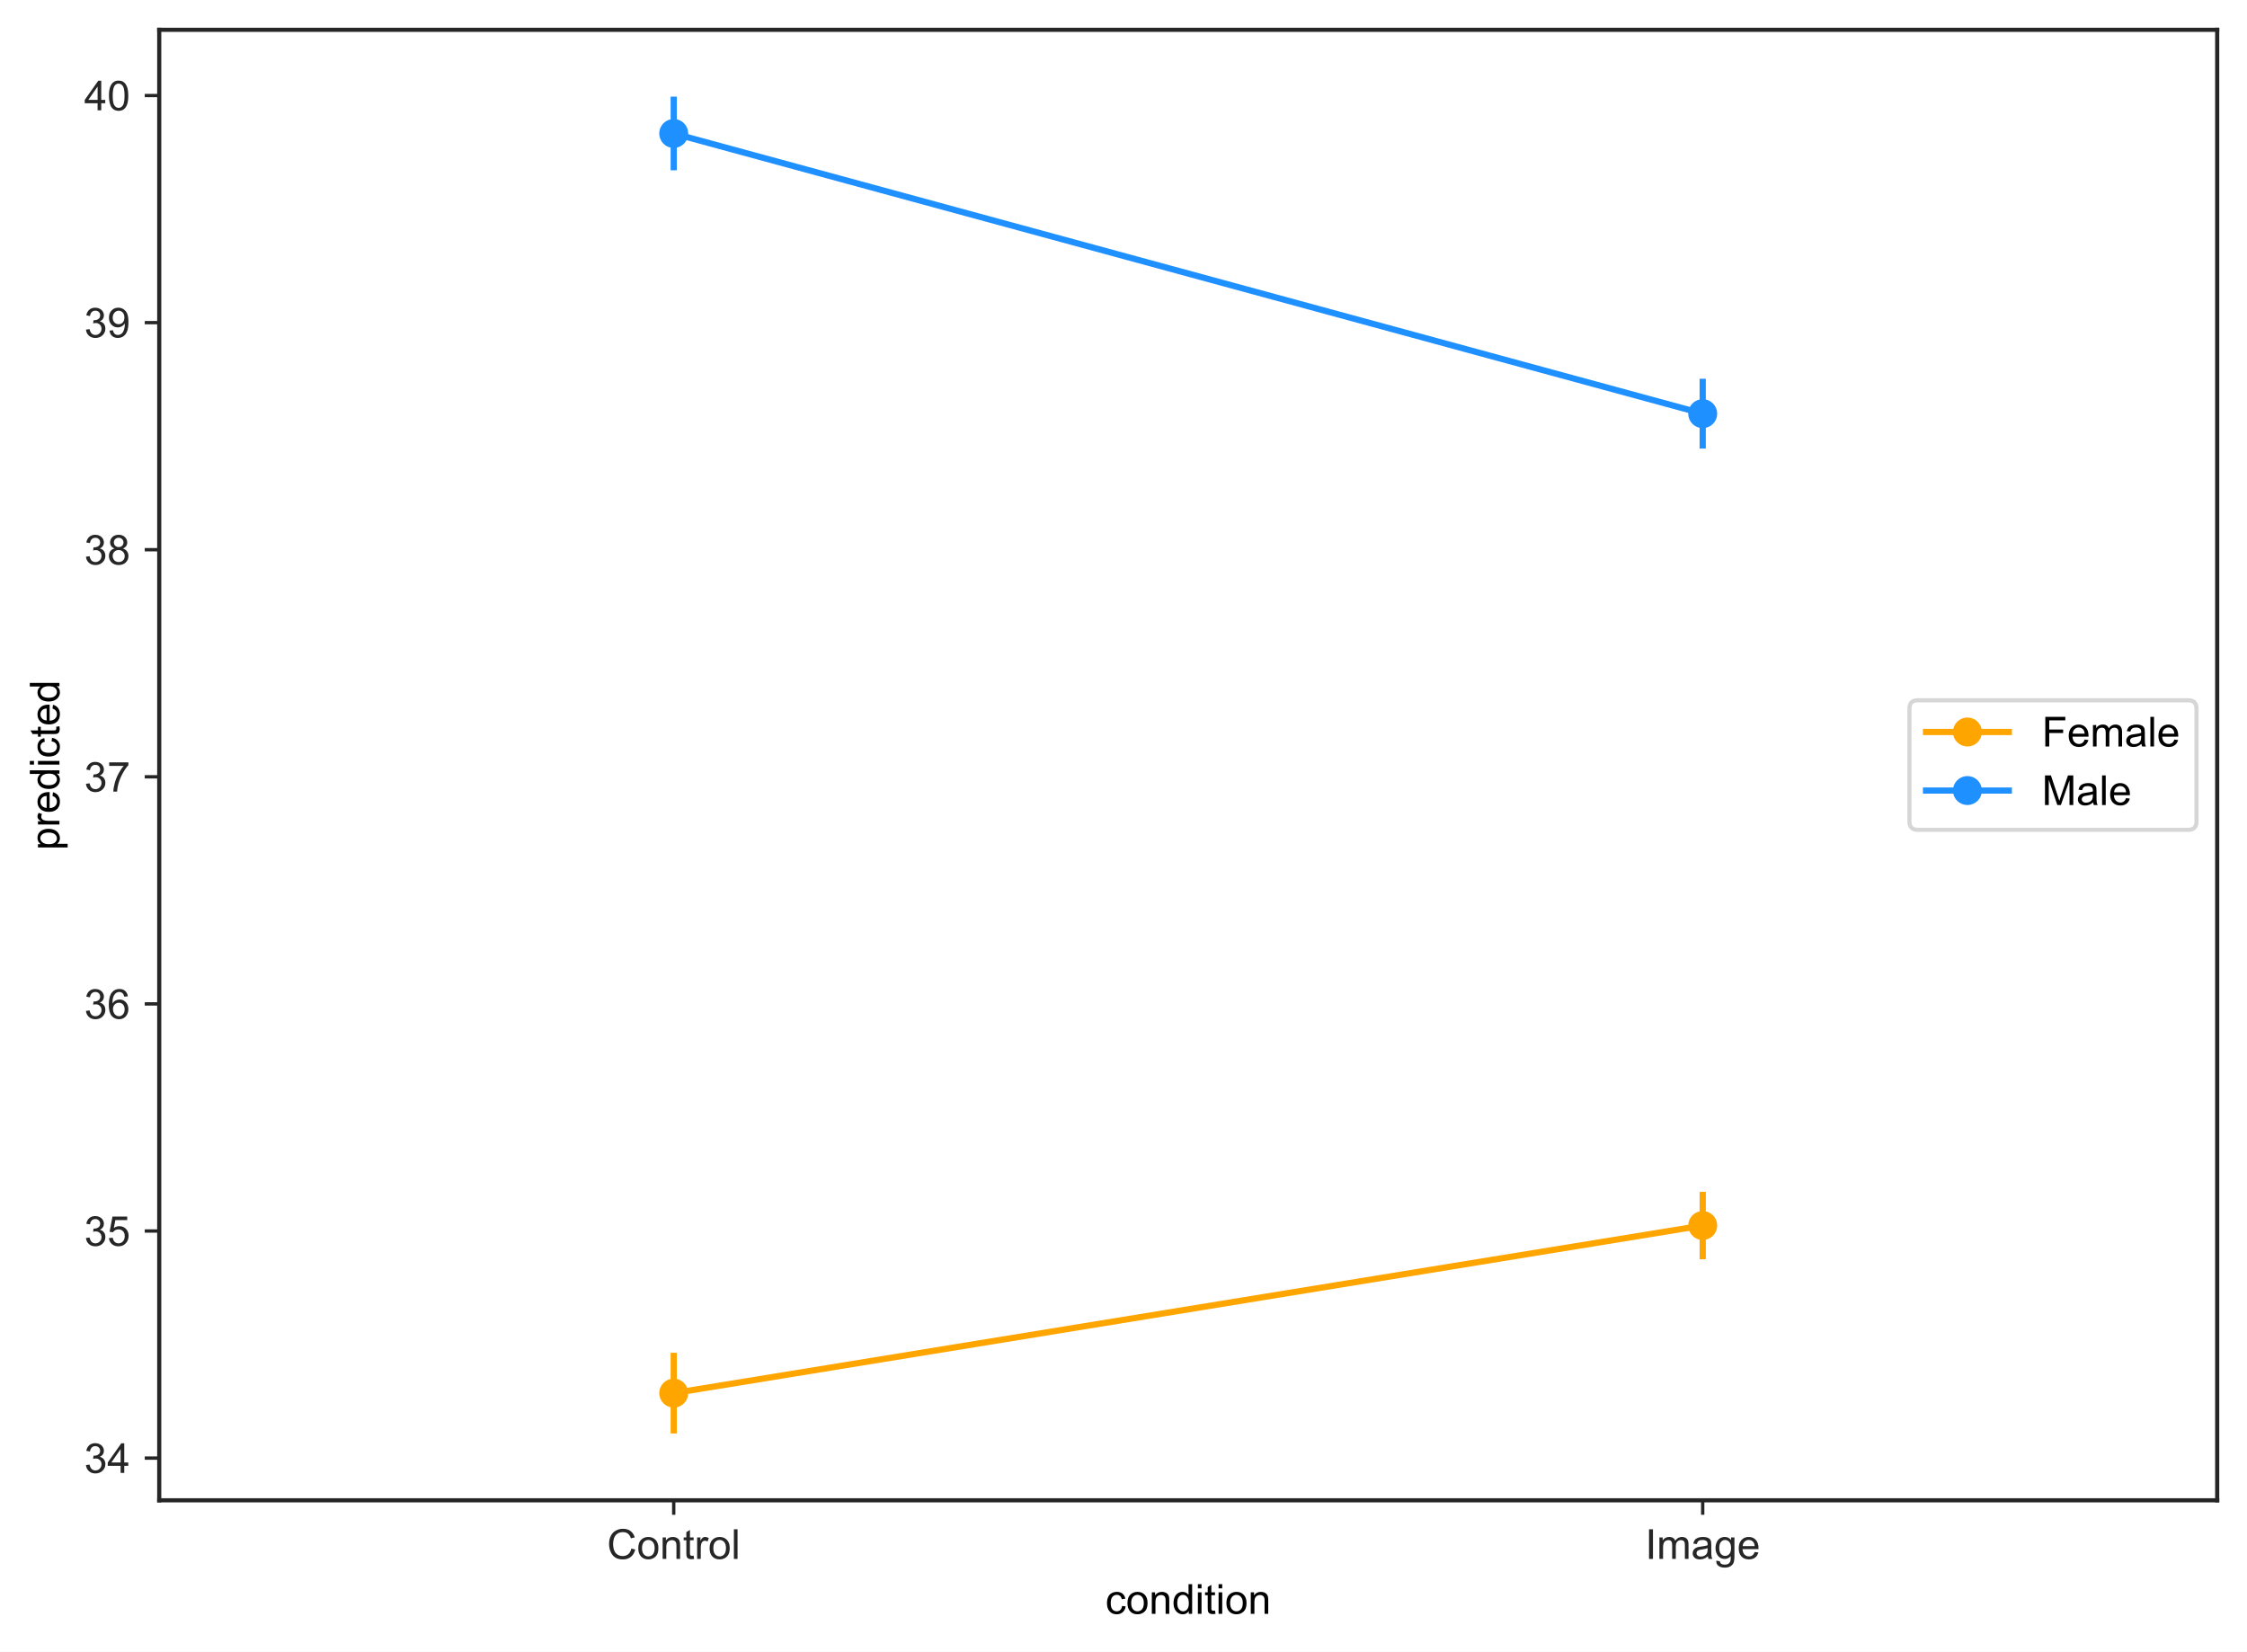
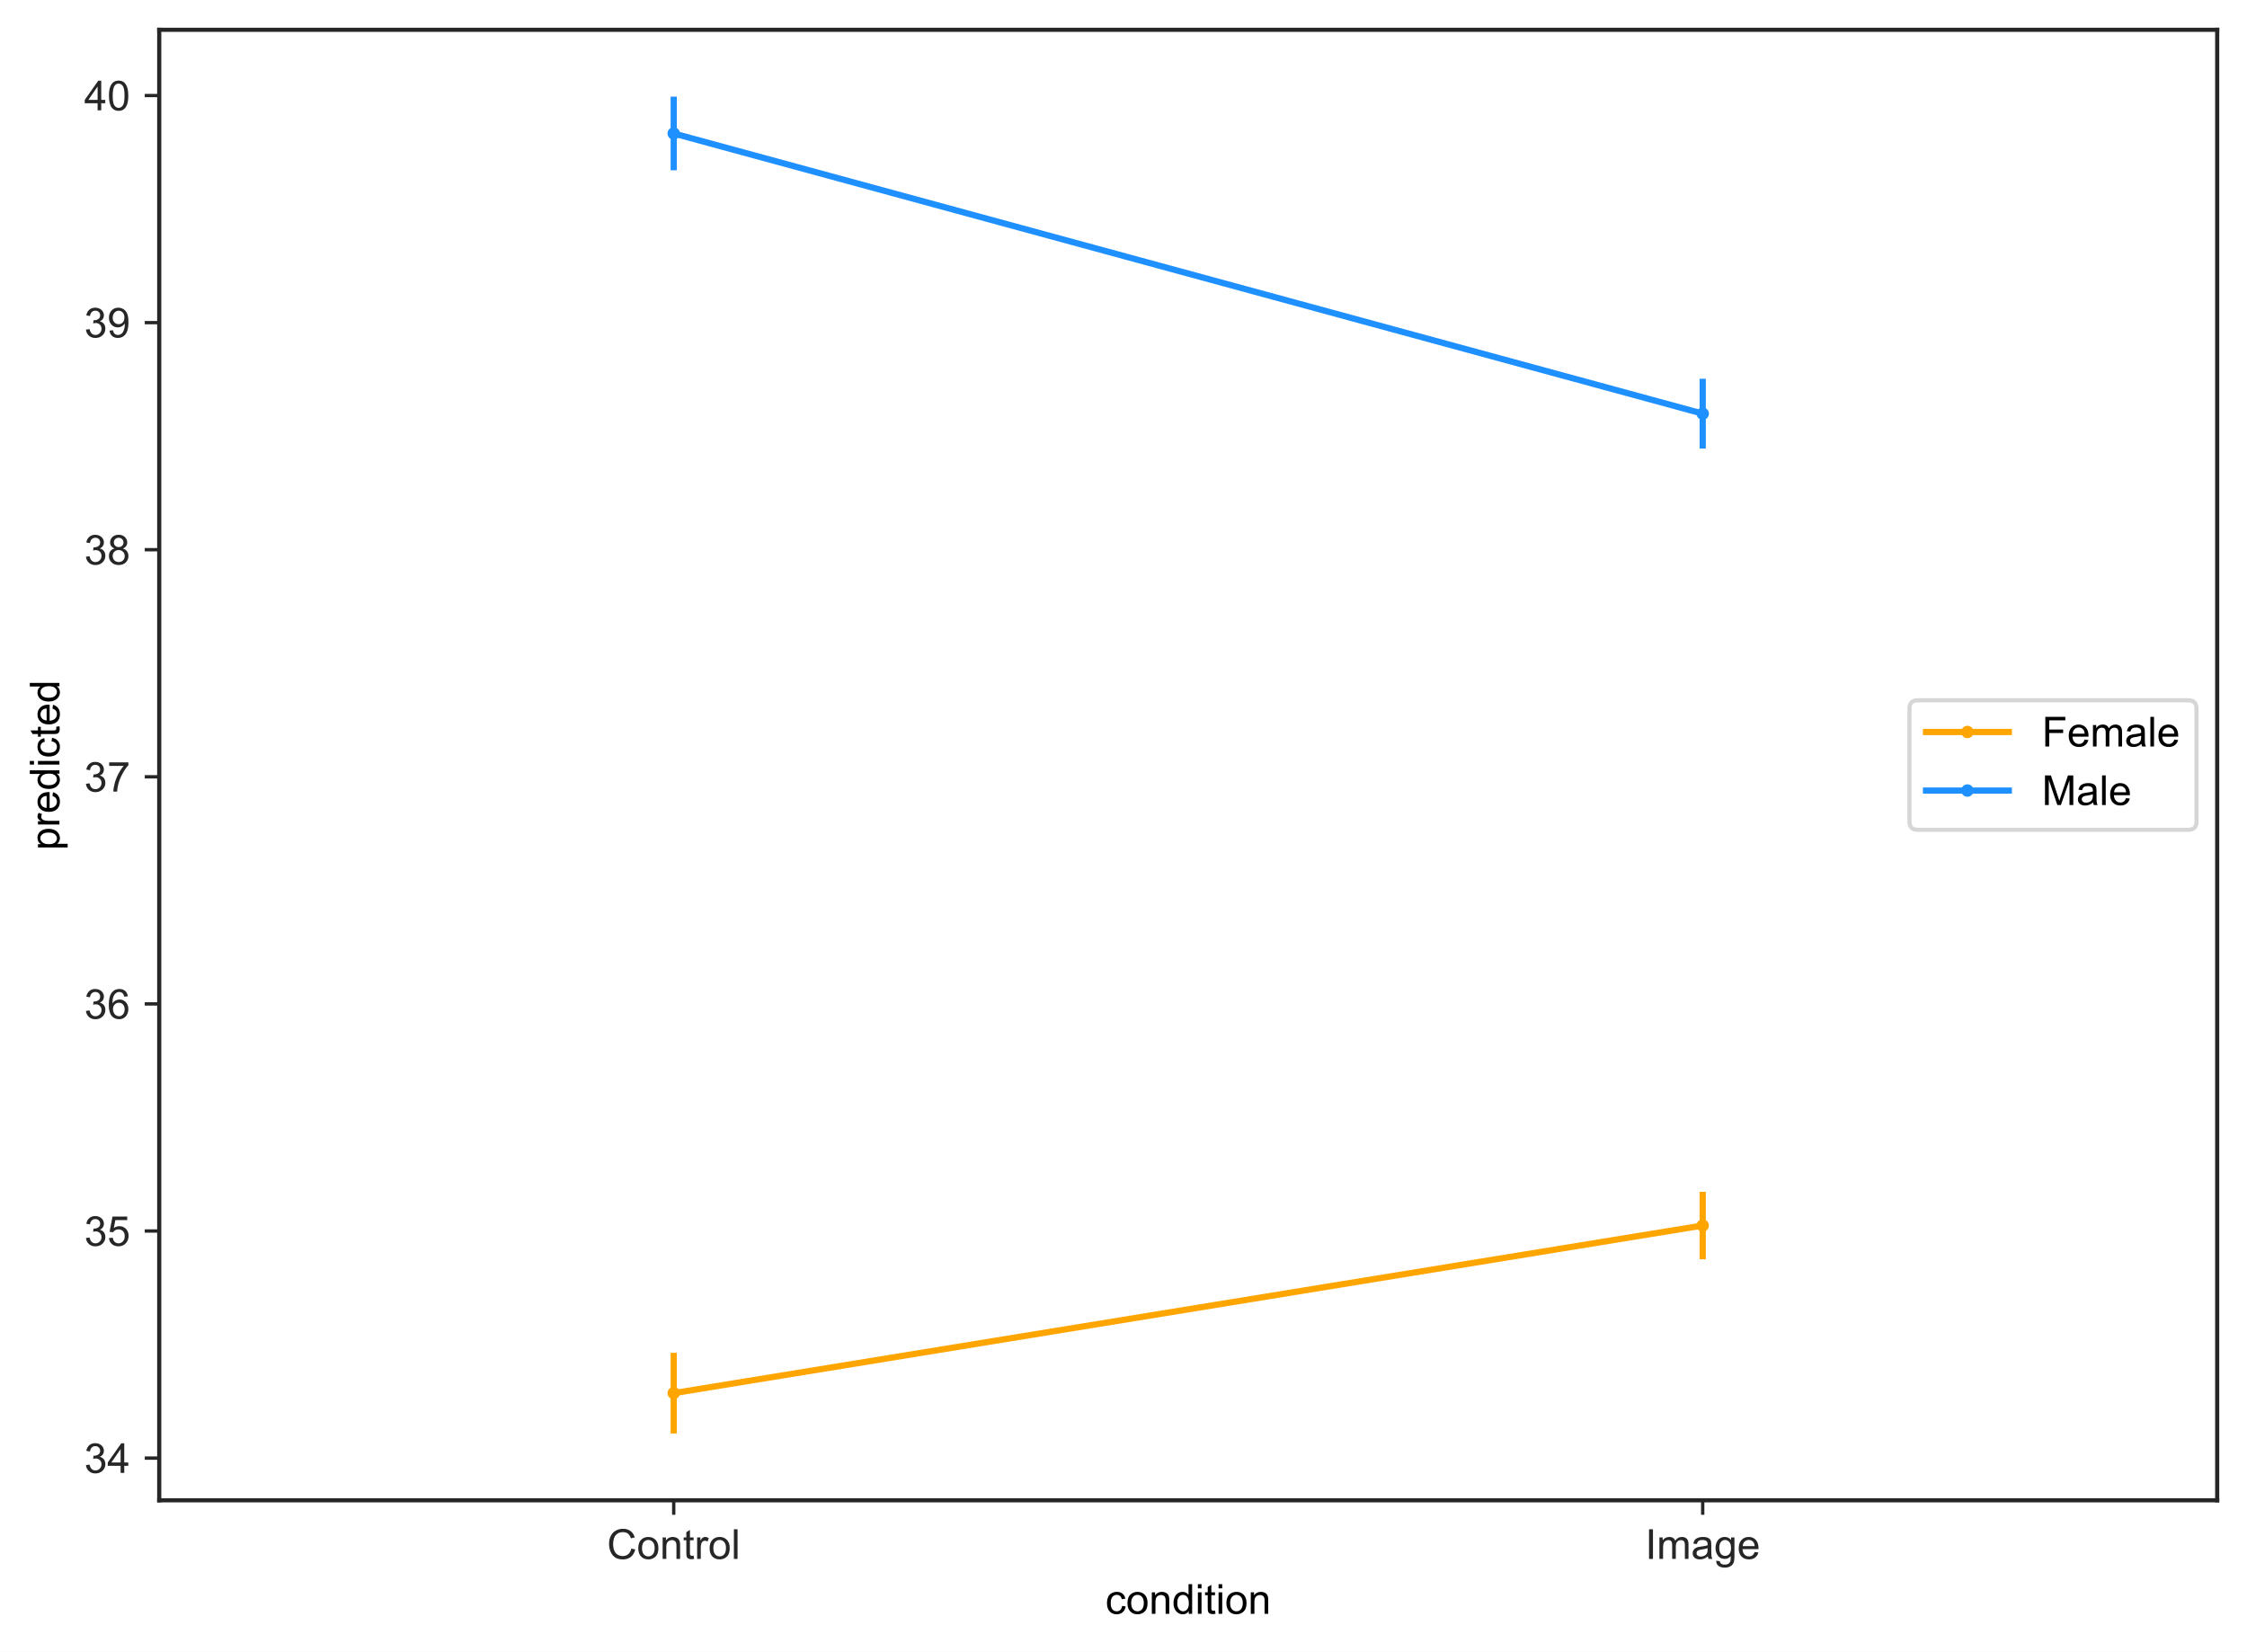
<svg xmlns="http://www.w3.org/2000/svg" xmlns:xlink="http://www.w3.org/1999/xlink" width="542.827pt" height="399.048pt" viewBox="0 0 542.827 399.048" version="1.1">
  <defs>
    <style type="text/css">*{stroke-linejoin: round; stroke-linecap: butt}</style>
  </defs>
  <g id="figure_1">
    <g id="patch_1">
      <path d="M 0 399.048  L 542.827 399.048  L 542.827 0  L 0 0  z " style="fill: #ffffff" />
    </g>
    <g id="axes_1">
      <g id="patch_2">
        <path d="M 38.467 362.44  L 535.627 362.44  L 535.627 7.2  L 38.467 7.2  z " style="fill: #ffffff" />
      </g>
      <g id="matplotlib.axis_1">
        <g id="xtick_1">
          <g id="line2d_1">
            <defs>
-               <path id="m817a57f952" d="M 0 0  L 0 3.5  " style="stroke: #262626; stroke-width: 0.8" />
-             </defs>
-             <g>
-               <use xlink:href="#m817a57f952" x="162.757" y="362.44" style="fill: #262626; stroke: #262626; stroke-width: 0.8" />
+               <path id="md2258cd19d" d="M 0 0  L 0 3.5  " style="stroke: #262626; stroke-width: 0.8" />
+             </defs>
+             <g>
+               <use xlink:href="#md2258cd19d" x="162.757" y="362.44" style="fill: #262626; stroke: #262626; stroke-width: 0.8" />
            </g>
          </g>
          <g id="text_1">
            <g style="fill: #262626" transform="translate(146.64 376.5978) scale(0.1 -0.1)">
              <defs>
                <path id="ArialMT-43" d="M 3763 1606  L 4369 1453  Q 4178 706 3683 314  Q 3188 -78 2472 -78  Q 1731 -78 1267 223  Q 803 525 561 1097  Q 319 1669 319 2325  Q 319 3041 592 3573  Q 866 4106 1370 4382  Q 1875 4659 2481 4659  Q 3169 4659 3637 4309  Q 4106 3959 4291 3325  L 3694 3184  Q 3534 3684 3231 3912  Q 2928 4141 2469 4141  Q 1941 4141 1586 3887  Q 1231 3634 1087 3207  Q 944 2781 944 2328  Q 944 1744 1114 1308  Q 1284 872 1643 656  Q 2003 441 2422 441  Q 2931 441 3284 734  Q 3638 1028 3763 1606  z " transform="scale(0.015625)" />
                <path id="ArialMT-6f" d="M 213 1659  Q 213 2581 725 3025  Q 1153 3394 1769 3394  Q 2453 3394 2887 2945  Q 3322 2497 3322 1706  Q 3322 1066 3130 698  Q 2938 331 2570 128  Q 2203 -75 1769 -75  Q 1072 -75 642 372  Q 213 819 213 1659  z M 791 1659  Q 791 1022 1069 705  Q 1347 388 1769 388  Q 2188 388 2466 706  Q 2744 1025 2744 1678  Q 2744 2294 2464 2611  Q 2184 2928 1769 2928  Q 1347 2928 1069 2612  Q 791 2297 791 1659  z " transform="scale(0.015625)" />
                <path id="ArialMT-6e" d="M 422 0  L 422 3319  L 928 3319  L 928 2847  Q 1294 3394 1984 3394  Q 2284 3394 2536 3286  Q 2788 3178 2913 3003  Q 3038 2828 3088 2588  Q 3119 2431 3119 2041  L 3119 0  L 2556 0  L 2556 2019  Q 2556 2363 2490 2533  Q 2425 2703 2258 2804  Q 2091 2906 1866 2906  Q 1506 2906 1245 2678  Q 984 2450 984 1813  L 984 0  L 422 0  z " transform="scale(0.015625)" />
                <path id="ArialMT-74" d="M 1650 503  L 1731 6  Q 1494 -44 1306 -44  Q 1000 -44 831 53  Q 663 150 594 308  Q 525 466 525 972  L 525 2881  L 113 2881  L 113 3319  L 525 3319  L 525 4141  L 1084 4478  L 1084 3319  L 1650 3319  L 1650 2881  L 1084 2881  L 1084 941  Q 1084 700 1114 631  Q 1144 563 1211 522  Q 1278 481 1403 481  Q 1497 481 1650 503  z " transform="scale(0.015625)" />
                <path id="ArialMT-72" d="M 416 0  L 416 3319  L 922 3319  L 922 2816  Q 1116 3169 1280 3281  Q 1444 3394 1641 3394  Q 1925 3394 2219 3213  L 2025 2691  Q 1819 2813 1613 2813  Q 1428 2813 1281 2702  Q 1134 2591 1072 2394  Q 978 2094 978 1738  L 978 0  L 416 0  z " transform="scale(0.015625)" />
                <path id="ArialMT-6c" d="M 409 0  L 409 4581  L 972 4581  L 972 0  L 409 0  z " transform="scale(0.015625)" />
              </defs>
              <use xlink:href="#ArialMT-43" />
              <use xlink:href="#ArialMT-6f" transform="translate(72.2168 0)" />
              <use xlink:href="#ArialMT-6e" transform="translate(127.832 0)" />
              <use xlink:href="#ArialMT-74" transform="translate(183.4473 0)" />
              <use xlink:href="#ArialMT-72" transform="translate(211.2305 0)" />
              <use xlink:href="#ArialMT-6f" transform="translate(244.5312 0)" />
              <use xlink:href="#ArialMT-6c" transform="translate(300.1465 0)" />
            </g>
          </g>
        </g>
        <g id="xtick_2">
          <g id="line2d_2">
            <g>
-               <use xlink:href="#m817a57f952" x="411.337" y="362.44" style="fill: #262626; stroke: #262626; stroke-width: 0.8" />
+               <use xlink:href="#md2258cd19d" x="411.337" y="362.44" style="fill: #262626; stroke: #262626; stroke-width: 0.8" />
            </g>
          </g>
          <g id="text_2">
            <g style="fill: #262626" transform="translate(397.4419 376.5978) scale(0.1 -0.1)">
              <defs>
                <path id="ArialMT-49" d="M 597 0  L 597 4581  L 1203 4581  L 1203 0  L 597 0  z " transform="scale(0.015625)" />
                <path id="ArialMT-6d" d="M 422 0  L 422 3319  L 925 3319  L 925 2853  Q 1081 3097 1340 3245  Q 1600 3394 1931 3394  Q 2300 3394 2536 3241  Q 2772 3088 2869 2813  Q 3263 3394 3894 3394  Q 4388 3394 4653 3120  Q 4919 2847 4919 2278  L 4919 0  L 4359 0  L 4359 2091  Q 4359 2428 4304 2576  Q 4250 2725 4106 2815  Q 3963 2906 3769 2906  Q 3419 2906 3187 2673  Q 2956 2441 2956 1928  L 2956 0  L 2394 0  L 2394 2156  Q 2394 2531 2256 2718  Q 2119 2906 1806 2906  Q 1569 2906 1367 2781  Q 1166 2656 1075 2415  Q 984 2175 984 1722  L 984 0  L 422 0  z " transform="scale(0.015625)" />
                <path id="ArialMT-61" d="M 2588 409  Q 2275 144 1986 34  Q 1697 -75 1366 -75  Q 819 -75 525 192  Q 231 459 231 875  Q 231 1119 342 1320  Q 453 1522 633 1644  Q 813 1766 1038 1828  Q 1203 1872 1538 1913  Q 2219 1994 2541 2106  Q 2544 2222 2544 2253  Q 2544 2597 2384 2738  Q 2169 2928 1744 2928  Q 1347 2928 1158 2789  Q 969 2650 878 2297  L 328 2372  Q 403 2725 575 2942  Q 747 3159 1072 3276  Q 1397 3394 1825 3394  Q 2250 3394 2515 3294  Q 2781 3194 2906 3042  Q 3031 2891 3081 2659  Q 3109 2516 3109 2141  L 3109 1391  Q 3109 606 3145 398  Q 3181 191 3288 0  L 2700 0  Q 2613 175 2588 409  z M 2541 1666  Q 2234 1541 1622 1453  Q 1275 1403 1131 1340  Q 988 1278 909 1158  Q 831 1038 831 891  Q 831 666 1001 516  Q 1172 366 1500 366  Q 1825 366 2078 508  Q 2331 650 2450 897  Q 2541 1088 2541 1459  L 2541 1666  z " transform="scale(0.015625)" />
                <path id="ArialMT-67" d="M 319 -275  L 866 -356  Q 900 -609 1056 -725  Q 1266 -881 1628 -881  Q 2019 -881 2231 -725  Q 2444 -569 2519 -288  Q 2563 -116 2559 434  Q 2191 0 1641 0  Q 956 0 581 494  Q 206 988 206 1678  Q 206 2153 378 2554  Q 550 2956 876 3175  Q 1203 3394 1644 3394  Q 2231 3394 2613 2919  L 2613 3319  L 3131 3319  L 3131 450  Q 3131 -325 2973 -648  Q 2816 -972 2473 -1159  Q 2131 -1347 1631 -1347  Q 1038 -1347 672 -1080  Q 306 -813 319 -275  z M 784 1719  Q 784 1066 1043 766  Q 1303 466 1694 466  Q 2081 466 2343 764  Q 2606 1063 2606 1700  Q 2606 2309 2336 2618  Q 2066 2928 1684 2928  Q 1309 2928 1046 2623  Q 784 2319 784 1719  z " transform="scale(0.015625)" />
                <path id="ArialMT-65" d="M 2694 1069  L 3275 997  Q 3138 488 2766 206  Q 2394 -75 1816 -75  Q 1088 -75 661 373  Q 234 822 234 1631  Q 234 2469 665 2931  Q 1097 3394 1784 3394  Q 2450 3394 2872 2941  Q 3294 2488 3294 1666  Q 3294 1616 3291 1516  L 816 1516  Q 847 969 1125 678  Q 1403 388 1819 388  Q 2128 388 2347 550  Q 2566 713 2694 1069  z M 847 1978  L 2700 1978  Q 2663 2397 2488 2606  Q 2219 2931 1791 2931  Q 1403 2931 1139 2672  Q 875 2413 847 1978  z " transform="scale(0.015625)" />
              </defs>
              <use xlink:href="#ArialMT-49" />
              <use xlink:href="#ArialMT-6d" transform="translate(27.7832 0)" />
              <use xlink:href="#ArialMT-61" transform="translate(111.084 0)" />
              <use xlink:href="#ArialMT-67" transform="translate(166.6992 0)" />
              <use xlink:href="#ArialMT-65" transform="translate(222.3145 0)" />
            </g>
          </g>
        </g>
        <g id="text_3">
          <g transform="translate(267.0339 389.8603) scale(0.1 -0.1)">
            <defs>
              <path id="ArialMT-63" d="M 2588 1216  L 3141 1144  Q 3050 572 2676 248  Q 2303 -75 1759 -75  Q 1078 -75 664 370  Q 250 816 250 1647  Q 250 2184 428 2587  Q 606 2991 970 3192  Q 1334 3394 1763 3394  Q 2303 3394 2647 3120  Q 2991 2847 3088 2344  L 2541 2259  Q 2463 2594 2264 2762  Q 2066 2931 1784 2931  Q 1359 2931 1093 2626  Q 828 2322 828 1663  Q 828 994 1084 691  Q 1341 388 1753 388  Q 2084 388 2306 591  Q 2528 794 2588 1216  z " transform="scale(0.015625)" />
              <path id="ArialMT-64" d="M 2575 0  L 2575 419  Q 2259 -75 1647 -75  Q 1250 -75 917 144  Q 584 363 401 755  Q 219 1147 219 1656  Q 219 2153 384 2558  Q 550 2963 881 3178  Q 1213 3394 1622 3394  Q 1922 3394 2156 3267  Q 2391 3141 2538 2938  L 2538 4581  L 3097 4581  L 3097 0  L 2575 0  z M 797 1656  Q 797 1019 1065 703  Q 1334 388 1700 388  Q 2069 388 2326 689  Q 2584 991 2584 1609  Q 2584 2291 2321 2609  Q 2059 2928 1675 2928  Q 1300 2928 1048 2622  Q 797 2316 797 1656  z " transform="scale(0.015625)" />
              <path id="ArialMT-69" d="M 425 3934  L 425 4581  L 988 4581  L 988 3934  L 425 3934  z M 425 0  L 425 3319  L 988 3319  L 988 0  L 425 0  z " transform="scale(0.015625)" />
            </defs>
            <use xlink:href="#ArialMT-63" />
            <use xlink:href="#ArialMT-6f" transform="translate(50 0)" />
            <use xlink:href="#ArialMT-6e" transform="translate(105.6152 0)" />
            <use xlink:href="#ArialMT-64" transform="translate(161.2305 0)" />
            <use xlink:href="#ArialMT-69" transform="translate(216.8457 0)" />
            <use xlink:href="#ArialMT-74" transform="translate(239.0625 0)" />
            <use xlink:href="#ArialMT-69" transform="translate(266.8457 0)" />
            <use xlink:href="#ArialMT-6f" transform="translate(289.0625 0)" />
            <use xlink:href="#ArialMT-6e" transform="translate(344.6777 0)" />
          </g>
        </g>
      </g>
      <g id="matplotlib.axis_2">
        <g id="ytick_1">
          <g id="line2d_3">
            <defs>
-               <path id="m5d402ca4b3" d="M 0 0  L -3.5 0  " style="stroke: #262626; stroke-width: 0.8" />
-             </defs>
-             <g>
-               <use xlink:href="#m5d402ca4b3" x="38.467" y="352.244" style="fill: #262626; stroke: #262626; stroke-width: 0.8" />
+               <path id="m5481987025" d="M 0 0  L -3.5 0  " style="stroke: #262626; stroke-width: 0.8" />
+             </defs>
+             <g>
+               <use xlink:href="#m5481987025" x="38.467" y="352.244" style="fill: #262626; stroke: #262626; stroke-width: 0.8" />
            </g>
          </g>
          <g id="text_4">
            <g style="fill: #262626" transform="translate(20.34531 355.8228) scale(0.1 -0.1)">
              <defs>
                <path id="ArialMT-33" d="M 269 1209  L 831 1284  Q 928 806 1161 595  Q 1394 384 1728 384  Q 2125 384 2398 659  Q 2672 934 2672 1341  Q 2672 1728 2419 1979  Q 2166 2231 1775 2231  Q 1616 2231 1378 2169  L 1441 2663  Q 1497 2656 1531 2656  Q 1891 2656 2178 2843  Q 2466 3031 2466 3422  Q 2466 3731 2256 3934  Q 2047 4138 1716 4138  Q 1388 4138 1169 3931  Q 950 3725 888 3313  L 325 3413  Q 428 3978 793 4289  Q 1159 4600 1703 4600  Q 2078 4600 2393 4439  Q 2709 4278 2876 4000  Q 3044 3722 3044 3409  Q 3044 3113 2884 2869  Q 2725 2625 2413 2481  Q 2819 2388 3044 2092  Q 3269 1797 3269 1353  Q 3269 753 2831 336  Q 2394 -81 1725 -81  Q 1122 -81 723 278  Q 325 638 269 1209  z " transform="scale(0.015625)" />
                <path id="ArialMT-34" d="M 2069 0  L 2069 1097  L 81 1097  L 81 1613  L 2172 4581  L 2631 4581  L 2631 1613  L 3250 1613  L 3250 1097  L 2631 1097  L 2631 0  L 2069 0  z M 2069 1613  L 2069 3678  L 634 1613  L 2069 1613  z " transform="scale(0.015625)" />
              </defs>
              <use xlink:href="#ArialMT-33" />
              <use xlink:href="#ArialMT-34" transform="translate(55.61523 0)" />
            </g>
          </g>
        </g>
        <g id="ytick_2">
          <g id="line2d_4">
            <g>
-               <use xlink:href="#m5d402ca4b3" x="38.467" y="297.383" style="fill: #262626; stroke: #262626; stroke-width: 0.8" />
+               <use xlink:href="#m5481987025" x="38.467" y="297.383" style="fill: #262626; stroke: #262626; stroke-width: 0.8" />
            </g>
          </g>
          <g id="text_5">
            <g style="fill: #262626" transform="translate(20.34531 300.9616) scale(0.1 -0.1)">
              <defs>
                <path id="ArialMT-35" d="M 266 1200  L 856 1250  Q 922 819 1161 601  Q 1400 384 1738 384  Q 2144 384 2425 690  Q 2706 997 2706 1503  Q 2706 1984 2436 2262  Q 2166 2541 1728 2541  Q 1456 2541 1237 2417  Q 1019 2294 894 2097  L 366 2166  L 809 4519  L 3088 4519  L 3088 3981  L 1259 3981  L 1013 2750  Q 1425 3038 1878 3038  Q 2478 3038 2890 2622  Q 3303 2206 3303 1553  Q 3303 931 2941 478  Q 2500 -78 1738 -78  Q 1113 -78 717 272  Q 322 622 266 1200  z " transform="scale(0.015625)" />
              </defs>
              <use xlink:href="#ArialMT-33" />
              <use xlink:href="#ArialMT-35" transform="translate(55.61523 0)" />
            </g>
          </g>
        </g>
        <g id="ytick_3">
          <g id="line2d_5">
            <g>
-               <use xlink:href="#m5d402ca4b3" x="38.467" y="242.522" style="fill: #262626; stroke: #262626; stroke-width: 0.8" />
+               <use xlink:href="#m5481987025" x="38.467" y="242.522" style="fill: #262626; stroke: #262626; stroke-width: 0.8" />
            </g>
          </g>
          <g id="text_6">
            <g style="fill: #262626" transform="translate(20.34531 246.1004) scale(0.1 -0.1)">
              <defs>
                <path id="ArialMT-36" d="M 3184 3459  L 2625 3416  Q 2550 3747 2413 3897  Q 2184 4138 1850 4138  Q 1581 4138 1378 3988  Q 1113 3794 959 3422  Q 806 3050 800 2363  Q 1003 2672 1297 2822  Q 1591 2972 1913 2972  Q 2475 2972 2870 2558  Q 3266 2144 3266 1488  Q 3266 1056 3080 686  Q 2894 316 2569 119  Q 2244 -78 1831 -78  Q 1128 -78 684 439  Q 241 956 241 2144  Q 241 3472 731 4075  Q 1159 4600 1884 4600  Q 2425 4600 2770 4297  Q 3116 3994 3184 3459  z M 888 1484  Q 888 1194 1011 928  Q 1134 663 1356 523  Q 1578 384 1822 384  Q 2178 384 2434 671  Q 2691 959 2691 1453  Q 2691 1928 2437 2201  Q 2184 2475 1800 2475  Q 1419 2475 1153 2201  Q 888 1928 888 1484  z " transform="scale(0.015625)" />
              </defs>
              <use xlink:href="#ArialMT-33" />
              <use xlink:href="#ArialMT-36" transform="translate(55.61523 0)" />
            </g>
          </g>
        </g>
        <g id="ytick_4">
          <g id="line2d_6">
            <g>
-               <use xlink:href="#m5d402ca4b3" x="38.467" y="187.66" style="fill: #262626; stroke: #262626; stroke-width: 0.8" />
+               <use xlink:href="#m5481987025" x="38.467" y="187.66" style="fill: #262626; stroke: #262626; stroke-width: 0.8" />
            </g>
          </g>
          <g id="text_7">
            <g style="fill: #262626" transform="translate(20.34531 191.2392) scale(0.1 -0.1)">
              <defs>
                <path id="ArialMT-37" d="M 303 3981  L 303 4522  L 3269 4522  L 3269 4084  Q 2831 3619 2401 2847  Q 1972 2075 1738 1259  Q 1569 684 1522 0  L 944 0  Q 953 541 1156 1306  Q 1359 2072 1739 2783  Q 2119 3494 2547 3981  L 303 3981  z " transform="scale(0.015625)" />
              </defs>
              <use xlink:href="#ArialMT-33" />
              <use xlink:href="#ArialMT-37" transform="translate(55.61523 0)" />
            </g>
          </g>
        </g>
        <g id="ytick_5">
          <g id="line2d_7">
            <g>
-               <use xlink:href="#m5d402ca4b3" x="38.467" y="132.799" style="fill: #262626; stroke: #262626; stroke-width: 0.8" />
+               <use xlink:href="#m5481987025" x="38.467" y="132.799" style="fill: #262626; stroke: #262626; stroke-width: 0.8" />
            </g>
          </g>
          <g id="text_8">
            <g style="fill: #262626" transform="translate(20.34531 136.3781) scale(0.1 -0.1)">
              <defs>
                <path id="ArialMT-38" d="M 1131 2484  Q 781 2613 612 2850  Q 444 3088 444 3419  Q 444 3919 803 4259  Q 1163 4600 1759 4600  Q 2359 4600 2725 4251  Q 3091 3903 3091 3403  Q 3091 3084 2923 2848  Q 2756 2613 2416 2484  Q 2838 2347 3058 2040  Q 3278 1734 3278 1309  Q 3278 722 2862 322  Q 2447 -78 1769 -78  Q 1091 -78 675 323  Q 259 725 259 1325  Q 259 1772 486 2073  Q 713 2375 1131 2484  z M 1019 3438  Q 1019 3113 1228 2906  Q 1438 2700 1772 2700  Q 2097 2700 2305 2904  Q 2513 3109 2513 3406  Q 2513 3716 2298 3927  Q 2084 4138 1766 4138  Q 1444 4138 1231 3931  Q 1019 3725 1019 3438  z M 838 1322  Q 838 1081 952 856  Q 1066 631 1291 507  Q 1516 384 1775 384  Q 2178 384 2440 643  Q 2703 903 2703 1303  Q 2703 1709 2433 1975  Q 2163 2241 1756 2241  Q 1359 2241 1098 1978  Q 838 1716 838 1322  z " transform="scale(0.015625)" />
              </defs>
              <use xlink:href="#ArialMT-33" />
              <use xlink:href="#ArialMT-38" transform="translate(55.61523 0)" />
            </g>
          </g>
        </g>
        <g id="ytick_6">
          <g id="line2d_8">
            <g>
-               <use xlink:href="#m5d402ca4b3" x="38.467" y="77.938" style="fill: #262626; stroke: #262626; stroke-width: 0.8" />
+               <use xlink:href="#m5481987025" x="38.467" y="77.938" style="fill: #262626; stroke: #262626; stroke-width: 0.8" />
            </g>
          </g>
          <g id="text_9">
            <g style="fill: #262626" transform="translate(20.34531 81.51688) scale(0.1 -0.1)">
              <defs>
                <path id="ArialMT-39" d="M 350 1059  L 891 1109  Q 959 728 1153 556  Q 1347 384 1650 384  Q 1909 384 2104 503  Q 2300 622 2425 820  Q 2550 1019 2634 1356  Q 2719 1694 2719 2044  Q 2719 2081 2716 2156  Q 2547 1888 2255 1720  Q 1963 1553 1622 1553  Q 1053 1553 659 1965  Q 266 2378 266 3053  Q 266 3750 677 4175  Q 1088 4600 1706 4600  Q 2153 4600 2523 4359  Q 2894 4119 3086 3673  Q 3278 3228 3278 2384  Q 3278 1506 3087 986  Q 2897 466 2520 194  Q 2144 -78 1638 -78  Q 1100 -78 759 220  Q 419 519 350 1059  z M 2653 3081  Q 2653 3566 2395 3850  Q 2138 4134 1775 4134  Q 1400 4134 1122 3828  Q 844 3522 844 3034  Q 844 2597 1108 2323  Q 1372 2050 1759 2050  Q 2150 2050 2401 2323  Q 2653 2597 2653 3081  z " transform="scale(0.015625)" />
              </defs>
              <use xlink:href="#ArialMT-33" />
              <use xlink:href="#ArialMT-39" transform="translate(55.61523 0)" />
            </g>
          </g>
        </g>
        <g id="ytick_7">
          <g id="line2d_9">
            <g>
-               <use xlink:href="#m5d402ca4b3" x="38.467" y="23.077" style="fill: #262626; stroke: #262626; stroke-width: 0.8" />
+               <use xlink:href="#m5481987025" x="38.467" y="23.077" style="fill: #262626; stroke: #262626; stroke-width: 0.8" />
            </g>
          </g>
          <g id="text_10">
            <g style="fill: #262626" transform="translate(20.34531 26.6557) scale(0.1 -0.1)">
              <defs>
                <path id="ArialMT-30" d="M 266 2259  Q 266 3072 433 3567  Q 600 4063 929 4331  Q 1259 4600 1759 4600  Q 2128 4600 2406 4451  Q 2684 4303 2865 4023  Q 3047 3744 3150 3342  Q 3253 2941 3253 2259  Q 3253 1453 3087 958  Q 2922 463 2592 192  Q 2263 -78 1759 -78  Q 1097 -78 719 397  Q 266 969 266 2259  z M 844 2259  Q 844 1131 1108 757  Q 1372 384 1759 384  Q 2147 384 2411 759  Q 2675 1134 2675 2259  Q 2675 3391 2411 3762  Q 2147 4134 1753 4134  Q 1366 4134 1134 3806  Q 844 3388 844 2259  z " transform="scale(0.015625)" />
              </defs>
              <use xlink:href="#ArialMT-34" />
              <use xlink:href="#ArialMT-30" transform="translate(55.61523 0)" />
            </g>
          </g>
        </g>
        <g id="text_11">
          <g transform="translate(14.35781 205.3872) rotate(-90) scale(0.1 -0.1)">
            <defs>
              <path id="ArialMT-70" d="M 422 -1272  L 422 3319  L 934 3319  L 934 2888  Q 1116 3141 1344 3267  Q 1572 3394 1897 3394  Q 2322 3394 2647 3175  Q 2972 2956 3137 2557  Q 3303 2159 3303 1684  Q 3303 1175 3120 767  Q 2938 359 2589 142  Q 2241 -75 1856 -75  Q 1575 -75 1351 44  Q 1128 163 984 344  L 984 -1272  L 422 -1272  z M 931 1641  Q 931 1000 1190 694  Q 1450 388 1819 388  Q 2194 388 2461 705  Q 2728 1022 2728 1688  Q 2728 2322 2467 2637  Q 2206 2953 1844 2953  Q 1484 2953 1207 2617  Q 931 2281 931 1641  z " transform="scale(0.015625)" />
            </defs>
            <use xlink:href="#ArialMT-70" />
            <use xlink:href="#ArialMT-72" transform="translate(55.61523 0)" />
            <use xlink:href="#ArialMT-65" transform="translate(88.91602 0)" />
            <use xlink:href="#ArialMT-64" transform="translate(144.5312 0)" />
            <use xlink:href="#ArialMT-69" transform="translate(200.1465 0)" />
            <use xlink:href="#ArialMT-63" transform="translate(222.3633 0)" />
            <use xlink:href="#ArialMT-74" transform="translate(272.3633 0)" />
            <use xlink:href="#ArialMT-65" transform="translate(300.1465 0)" />
            <use xlink:href="#ArialMT-64" transform="translate(355.7617 0)" />
          </g>
        </g>
      </g>
      <g id="LineCollection_1">
-         <path d="M 162.757 346.293  L 162.757 326.8  " clip-path="url(#p4e42bf7933)" style="fill: none; stroke: #ffa500; stroke-width: 1.5" />
-         <path d="M 411.337 304.209  L 411.337 287.909  " clip-path="url(#p4e42bf7933)" style="fill: none; stroke: #ffa500; stroke-width: 1.5" />
+         <path d="M 162.757 346.293  L 162.757 326.8  " clip-path="url(#p54013f31c7)" style="fill: none; stroke: #ffa500; stroke-width: 1.5" />
+         <path d="M 411.337 304.209  L 411.337 287.909  " clip-path="url(#p54013f31c7)" style="fill: none; stroke: #ffa500; stroke-width: 1.5" />
      </g>
      <g id="LineCollection_2">
-         <path d="M 162.757 41.141  L 162.757 23.347  " clip-path="url(#p4e42bf7933)" style="fill: none; stroke: #1e90ff; stroke-width: 1.5" />
-         <path d="M 411.337 108.364  L 411.337 91.499  " clip-path="url(#p4e42bf7933)" style="fill: none; stroke: #1e90ff; stroke-width: 1.5" />
+         <path d="M 162.757 41.141  L 162.757 23.347  " clip-path="url(#p54013f31c7)" style="fill: none; stroke: #1e90ff; stroke-width: 1.5" />
+         <path d="M 411.337 108.364  L 411.337 91.499  " clip-path="url(#p54013f31c7)" style="fill: none; stroke: #1e90ff; stroke-width: 1.5" />
      </g>
      <g id="patch_3">
        <path d="M 38.467 362.44  L 38.467 7.2  " style="fill: none; stroke: #262626; stroke-linejoin: miter; stroke-linecap: square" />
      </g>
      <g id="patch_4">
        <path d="M 535.627 362.44  L 535.627 7.2  " style="fill: none; stroke: #262626; stroke-linejoin: miter; stroke-linecap: square" />
      </g>
      <g id="patch_5">
        <path d="M 38.467 362.44  L 535.627 362.44  " style="fill: none; stroke: #262626; stroke-linejoin: miter; stroke-linecap: square" />
      </g>
      <g id="patch_6">
        <path d="M 38.467 7.2  L 535.627 7.2  " style="fill: none; stroke: #262626; stroke-linejoin: miter; stroke-linecap: square" />
      </g>
      <g id="line2d_10">
-         <path d="M 162.757 336.546  L 411.337 296.059  " clip-path="url(#p4e42bf7933)" style="fill: none; stroke: #ffa500; stroke-width: 1.5; stroke-linecap: square" />
+         <path d="M 162.757 336.546  L 411.337 296.059  " clip-path="url(#p54013f31c7)" style="fill: none; stroke: #ffa500; stroke-width: 1.5; stroke-linecap: square" />
        <defs>
-           <path id="mb2f87b303b" d="M 0 3  C 0.796 3 1.559 2.684 2.121 2.121  C 2.684 1.559 3 0.796 3 0  C 3 -0.796 2.684 -1.559 2.121 -2.121  C 1.559 -2.684 0.796 -3 0 -3  C -0.796 -3 -1.559 -2.684 -2.121 -2.121  C -2.684 -1.559 -3 -0.796 -3 0  C -3 0.796 -2.684 1.559 -2.121 2.121  C -1.559 2.684 -0.796 3 0 3  z " style="stroke: #ffa500" />
+           <path id="m5ca23b14ef" d="M 0 1  C 0.265 1 0.52 0.895 0.707 0.707  C 0.895 0.52 1 0.265 1 0  C 1 -0.265 0.895 -0.52 0.707 -0.707  C 0.52 -0.895 0.265 -1 0 -1  C -0.265 -1 -0.52 -0.895 -0.707 -0.707  C -0.895 -0.52 -1 -0.265 -1 0  C -1 0.265 -0.895 0.52 -0.707 0.707  C -0.52 0.895 -0.265 1 0 1  z " style="stroke: #ffa500" />
        </defs>
-         <g clip-path="url(#p4e42bf7933)">
-           <use xlink:href="#mb2f87b303b" x="162.757" y="336.546" style="fill: #ffa500; stroke: #ffa500" />
-           <use xlink:href="#mb2f87b303b" x="411.337" y="296.059" style="fill: #ffa500; stroke: #ffa500" />
+         <g clip-path="url(#p54013f31c7)">
+           <use xlink:href="#m5ca23b14ef" x="162.757" y="336.546" style="fill: #ffa500; stroke: #ffa500" />
+           <use xlink:href="#m5ca23b14ef" x="411.337" y="296.059" style="fill: #ffa500; stroke: #ffa500" />
        </g>
      </g>
      <g id="line2d_11">
-         <path d="M 162.757 32.244  L 411.337 99.931  " clip-path="url(#p4e42bf7933)" style="fill: none; stroke: #1e90ff; stroke-width: 1.5; stroke-linecap: square" />
+         <path d="M 162.757 32.244  L 411.337 99.931  " clip-path="url(#p54013f31c7)" style="fill: none; stroke: #1e90ff; stroke-width: 1.5; stroke-linecap: square" />
        <defs>
-           <path id="m48250fdbf8" d="M 0 3  C 0.796 3 1.559 2.684 2.121 2.121  C 2.684 1.559 3 0.796 3 0  C 3 -0.796 2.684 -1.559 2.121 -2.121  C 1.559 -2.684 0.796 -3 0 -3  C -0.796 -3 -1.559 -2.684 -2.121 -2.121  C -2.684 -1.559 -3 -0.796 -3 0  C -3 0.796 -2.684 1.559 -2.121 2.121  C -1.559 2.684 -0.796 3 0 3  z " style="stroke: #1e90ff" />
+           <path id="m5a49d5b5e9" d="M 0 1  C 0.265 1 0.52 0.895 0.707 0.707  C 0.895 0.52 1 0.265 1 0  C 1 -0.265 0.895 -0.52 0.707 -0.707  C 0.52 -0.895 0.265 -1 0 -1  C -0.265 -1 -0.52 -0.895 -0.707 -0.707  C -0.895 -0.52 -1 -0.265 -1 0  C -1 0.265 -0.895 0.52 -0.707 0.707  C -0.52 0.895 -0.265 1 0 1  z " style="stroke: #1e90ff" />
        </defs>
-         <g clip-path="url(#p4e42bf7933)">
-           <use xlink:href="#m48250fdbf8" x="162.757" y="32.244" style="fill: #1e90ff; stroke: #1e90ff" />
-           <use xlink:href="#m48250fdbf8" x="411.337" y="99.931" style="fill: #1e90ff; stroke: #1e90ff" />
+         <g clip-path="url(#p54013f31c7)">
+           <use xlink:href="#m5a49d5b5e9" x="162.757" y="32.244" style="fill: #1e90ff; stroke: #1e90ff" />
+           <use xlink:href="#m5a49d5b5e9" x="411.337" y="99.931" style="fill: #1e90ff; stroke: #1e90ff" />
        </g>
      </g>
      <g id="legend_1">
        <g id="patch_7">
          <path d="M 463.285 200.465  L 528.627 200.465  Q 530.627 200.465 530.627 198.465  L 530.627 171.175  Q 530.627 169.175 528.627 169.175  L 463.285 169.175  Q 461.285 169.175 461.285 171.175  L 461.285 198.465  Q 461.285 200.465 463.285 200.465  z " style="fill: #ffffff; opacity: 0.8; stroke: #cccccc; stroke-linejoin: miter" />
        </g>
        <g id="line2d_12">
          <path d="M 465.285 176.833  L 475.285 176.833  L 485.285 176.833  " style="fill: none; stroke: #ffa500; stroke-width: 1.5; stroke-linecap: square" />
          <g>
-             <use xlink:href="#mb2f87b303b" x="475.285" y="176.833" style="fill: #ffa500; stroke: #ffa500" />
+             <use xlink:href="#m5ca23b14ef" x="475.285" y="176.833" style="fill: #ffa500; stroke: #ffa500" />
          </g>
        </g>
        <g id="text_12">
          <g transform="translate(493.285 180.3325) scale(0.1 -0.1)">
            <defs>
              <path id="ArialMT-46" d="M 525 0  L 525 4581  L 3616 4581  L 3616 4041  L 1131 4041  L 1131 2622  L 3281 2622  L 3281 2081  L 1131 2081  L 1131 0  L 525 0  z " transform="scale(0.015625)" />
            </defs>
            <use xlink:href="#ArialMT-46" />
            <use xlink:href="#ArialMT-65" transform="translate(61.08398 0)" />
            <use xlink:href="#ArialMT-6d" transform="translate(116.6992 0)" />
            <use xlink:href="#ArialMT-61" transform="translate(200 0)" />
            <use xlink:href="#ArialMT-6c" transform="translate(255.6152 0)" />
            <use xlink:href="#ArialMT-65" transform="translate(277.832 0)" />
          </g>
        </g>
        <g id="line2d_13">
          <path d="M 465.285 190.978  L 475.285 190.978  L 485.285 190.978  " style="fill: none; stroke: #1e90ff; stroke-width: 1.5; stroke-linecap: square" />
          <g>
-             <use xlink:href="#m48250fdbf8" x="475.285" y="190.978" style="fill: #1e90ff; stroke: #1e90ff" />
+             <use xlink:href="#m5a49d5b5e9" x="475.285" y="190.978" style="fill: #1e90ff; stroke: #1e90ff" />
          </g>
        </g>
        <g id="text_13">
          <g transform="translate(493.285 194.4778) scale(0.1 -0.1)">
            <defs>
              <path id="ArialMT-4d" d="M 475 0  L 475 4581  L 1388 4581  L 2472 1338  Q 2622 884 2691 659  Q 2769 909 2934 1394  L 4031 4581  L 4847 4581  L 4847 0  L 4263 0  L 4263 3834  L 2931 0  L 2384 0  L 1059 3900  L 1059 0  L 475 0  z " transform="scale(0.015625)" />
            </defs>
            <use xlink:href="#ArialMT-4d" />
            <use xlink:href="#ArialMT-61" transform="translate(83.30078 0)" />
            <use xlink:href="#ArialMT-6c" transform="translate(138.916 0)" />
            <use xlink:href="#ArialMT-65" transform="translate(161.1328 0)" />
          </g>
        </g>
      </g>
    </g>
  </g>
  <defs>
-     <clipPath id="p4e42bf7933">
+     <clipPath id="p54013f31c7">
      <rect x="38.467" y="7.2" width="497.16" height="355.24" />
    </clipPath>
  </defs>
</svg>
